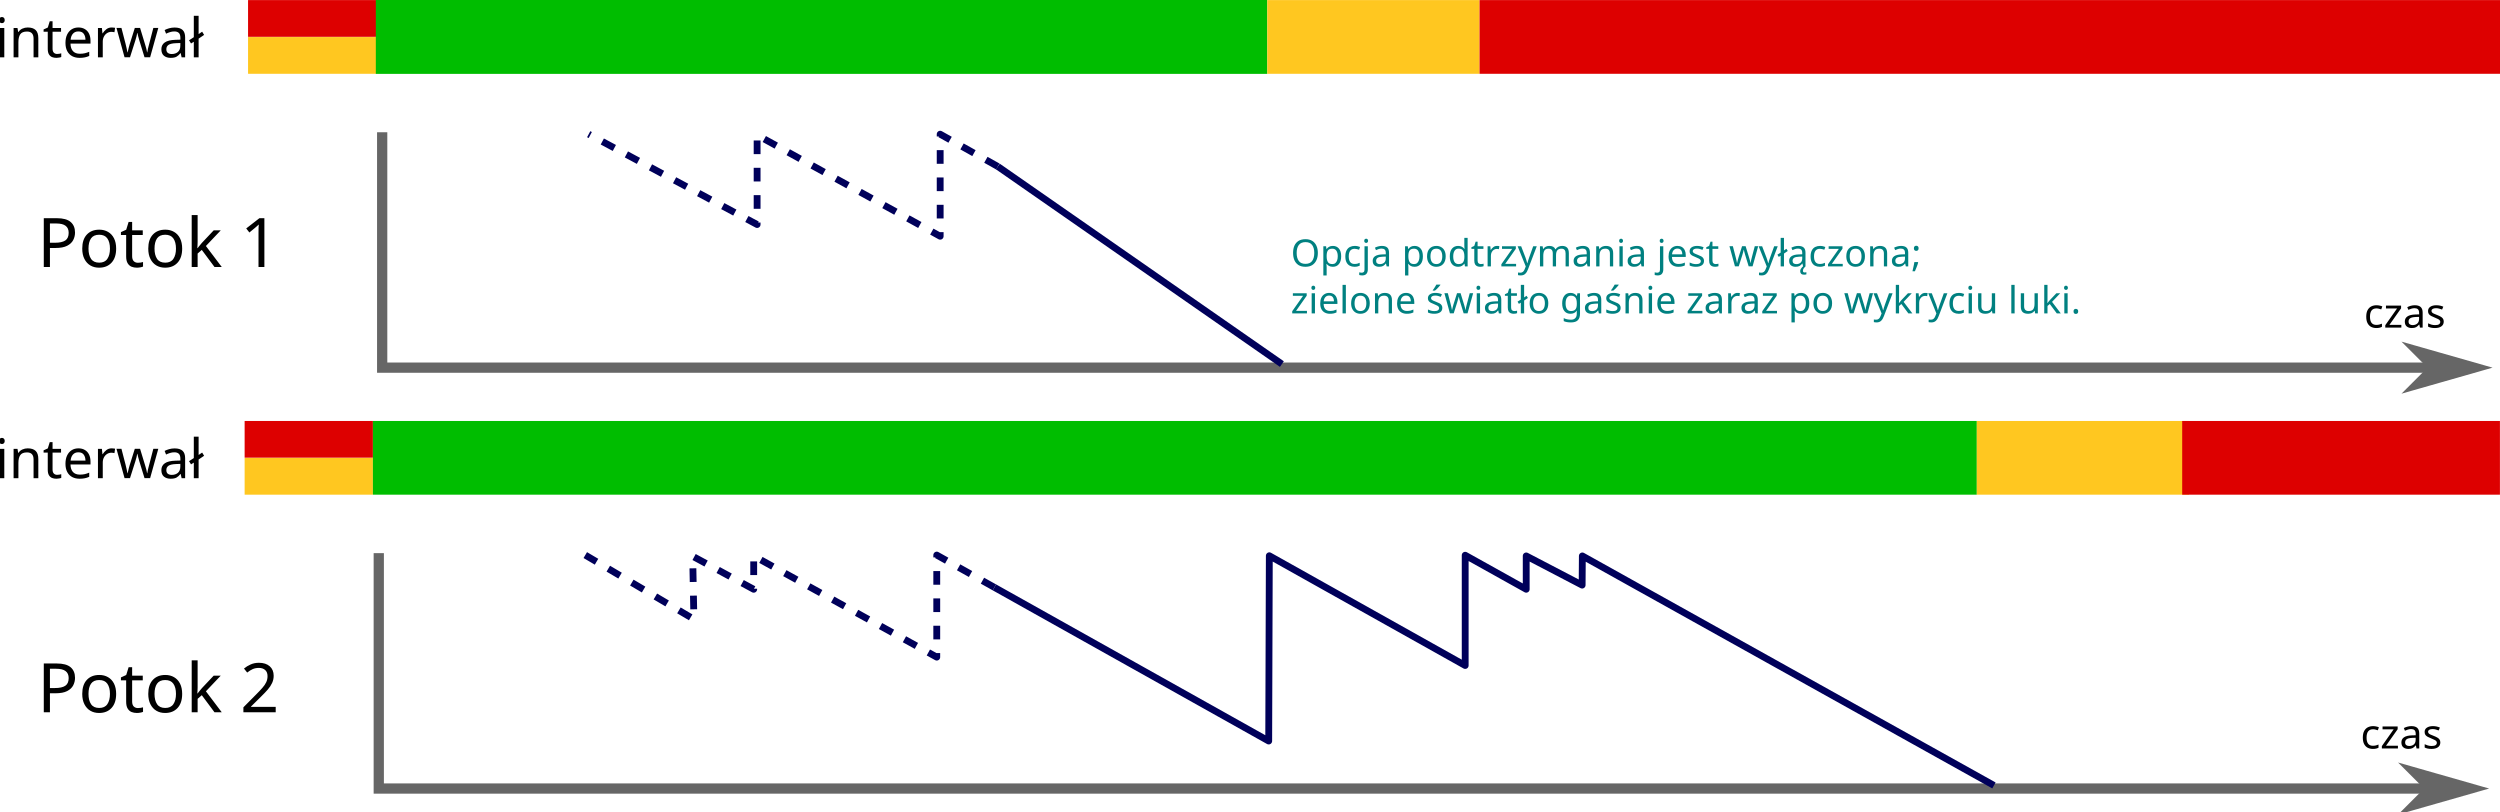
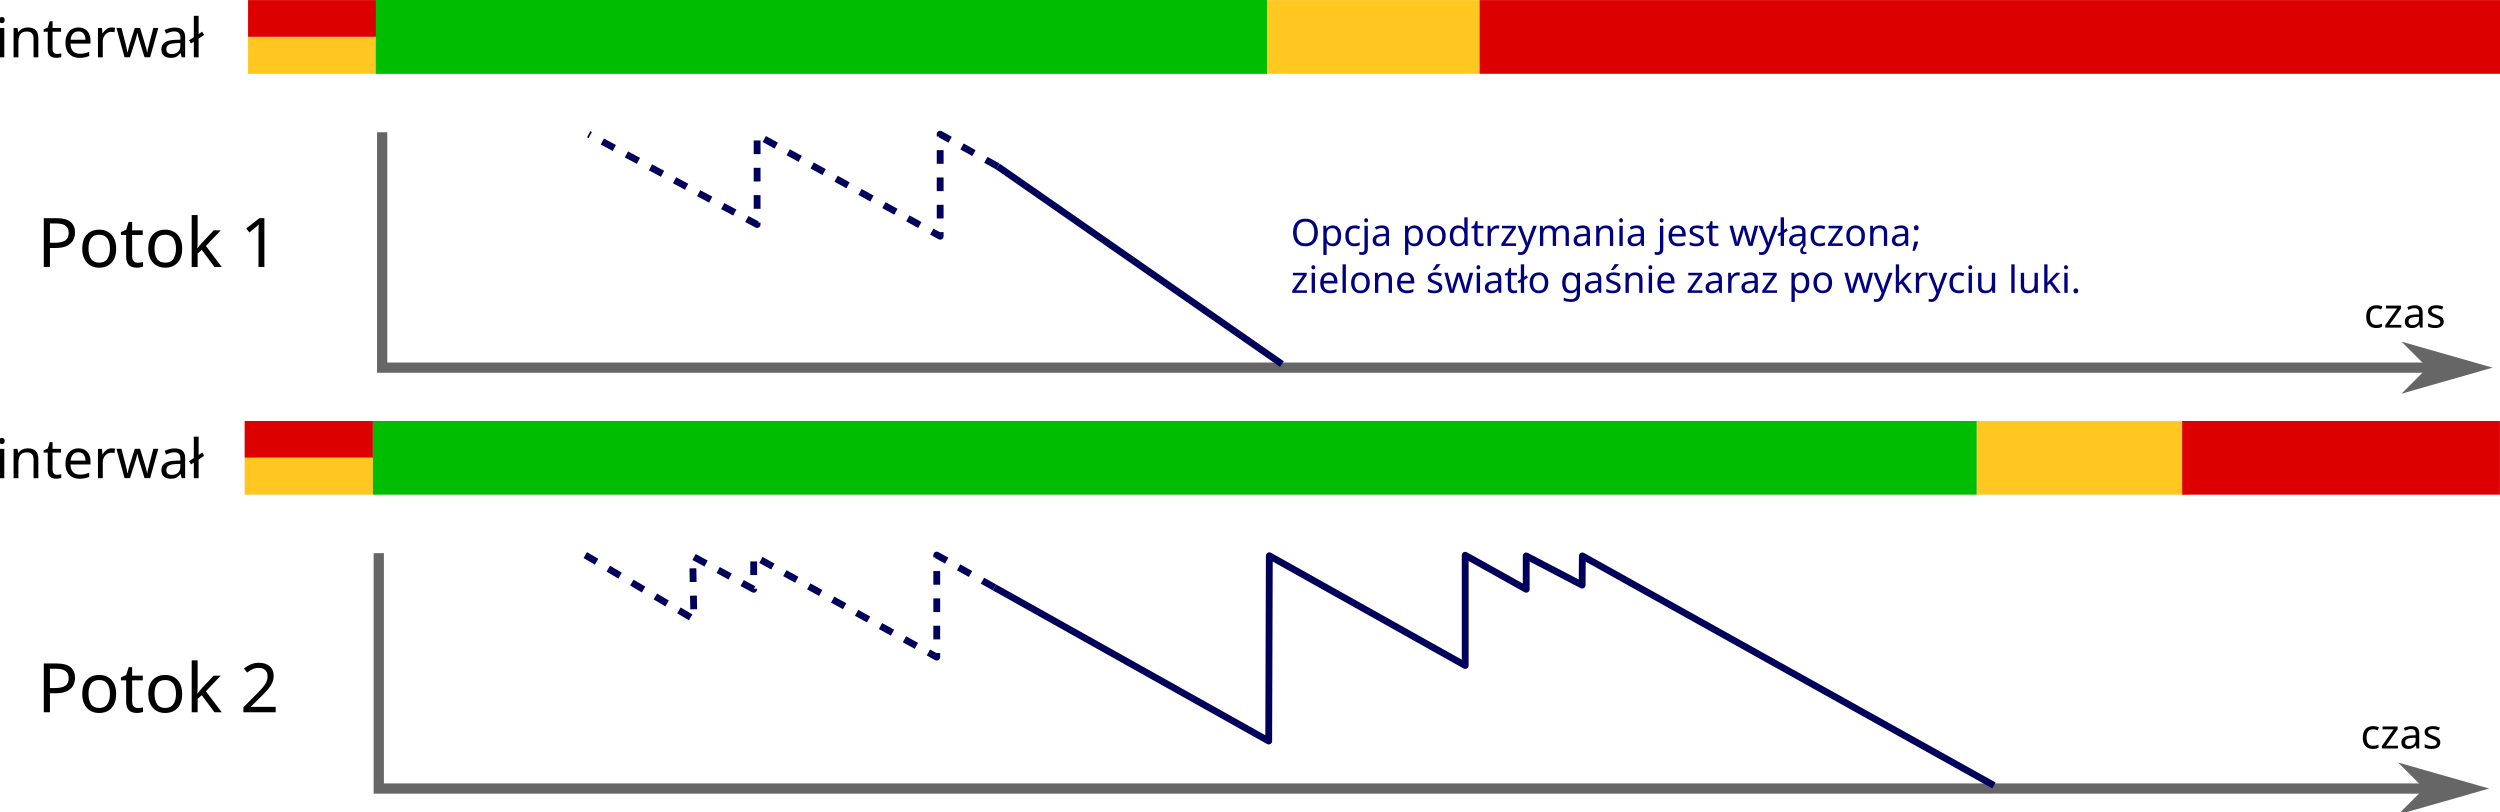
<svg xmlns="http://www.w3.org/2000/svg" width="731.611" height="237.511" id="svg2" version="1.1">
  <defs id="defs4">
    <marker orient="auto" refY="0" refX="0" id="Arrow2Send" style="overflow:visible">
      <path id="path4266" style="font-size:12px;fill-rule:evenodd;stroke-width:0.625;stroke-linejoin:round" d="M 8.719,4.034 -2.207,0.016 8.719,-4.002 c -1.745,2.372 -1.735,5.617 -6e-7,8.035 z" transform="matrix(-0.3,0,0,-0.3,0.69,0)" />
    </marker>
    <marker orient="auto" refY="0" refX="0" id="Arrow2Lend" style="overflow:visible">
      <path id="path4254" style="font-size:12px;fill-rule:evenodd;stroke-width:0.625;stroke-linejoin:round" d="M 8.719,4.034 -2.207,0.016 8.719,-4.002 c -1.745,2.372 -1.735,5.617 -6e-7,8.035 z" transform="matrix(-1.1,0,0,-1.1,-1.1,0)" />
    </marker>
    <marker orient="auto" refY="0" refX="0" id="Arrow1Lend" style="overflow:visible">
      <path id="path4236" d="M 0,0 5,-5 -12.5,0 5,5 0,0 z" style="fill-rule:evenodd;stroke:#000000;stroke-width:1pt;marker-start:none" transform="matrix(-0.8,0,0,-0.8,-10,0)" />
    </marker>
    <marker orient="auto" refY="0" refX="0" id="Tail" style="overflow:visible">
      <g id="g4269" transform="scale(-1.2,-1.2)">
        <path id="path4271" d="M -3.805,-3.959 0.544,0" style="fill:none;stroke:#000000;stroke-width:0.8;stroke-linecap:round;marker-start:none;marker-end:none" />
        <path id="path4273" d="M -1.287,-3.959 3.062,0" style="fill:none;stroke:#000000;stroke-width:0.8;stroke-linecap:round;marker-start:none;marker-end:none" />
        <path id="path4275" d="M 1.305,-3.959 5.654,0" style="fill:none;stroke:#000000;stroke-width:0.8;stroke-linecap:round;marker-start:none;marker-end:none" />
        <path id="path4277" d="M -3.805,4.178 0.544,0.22" style="fill:none;stroke:#000000;stroke-width:0.8;stroke-linecap:round;marker-start:none;marker-end:none" />
        <path id="path4279" d="M -1.287,4.178 3.062,0.22" style="fill:none;stroke:#000000;stroke-width:0.8;stroke-linecap:round;marker-start:none;marker-end:none" />
        <path id="path4281" d="M 1.305,4.178 5.654,0.22" style="fill:none;stroke:#000000;stroke-width:0.8;stroke-linecap:round;marker-start:none;marker-end:none" />
      </g>
    </marker>
    <marker orient="auto" refY="0" refX="0" id="Arrow2Mend" style="overflow:visible">
      <path id="path4260" style="font-size:12px;fill-rule:evenodd;stroke-width:0.625;stroke-linejoin:round" d="M 8.719,4.034 -2.207,0.016 8.719,-4.002 c -1.745,2.372 -1.735,5.617 -6e-7,8.035 z" transform="scale(-0.6,-0.6)" />
    </marker>
    <marker orient="auto" refY="0" refX="0" id="Arrow2Mstart" style="overflow:visible">
      <path id="path3887" style="font-size:12px;fill-rule:evenodd;stroke-width:0.625;stroke-linejoin:round" d="M 8.719,4.034 -2.207,0.016 8.719,-4.002 c -1.745,2.372 -1.735,5.617 -6e-7,8.035 z" transform="scale(0.6,0.6)" />
    </marker>
    <marker orient="auto" refY="0" refX="0" id="Arrow1Send" style="overflow:visible">
      <path id="path3878" d="M 0,0 5,-5 -12.5,0 5,5 0,0 z" style="fill-rule:evenodd;stroke:#000000;stroke-width:1pt;marker-start:none" transform="matrix(-0.2,0,0,-0.2,-1.2,0)" />
    </marker>
    <marker orient="auto" refY="0" refX="0" id="Arrow1Sstart" style="overflow:visible">
      <path id="path3875" d="M 0,0 5,-5 -12.5,0 5,5 0,0 z" style="fill-rule:evenodd;stroke:#000000;stroke-width:1pt;marker-start:none" transform="matrix(0.2,0,0,0.2,1.2,0)" />
    </marker>
    <marker orient="auto" refY="0" refX="0" id="Arrow1Mend" style="overflow:visible">
      <path id="path3787" d="M 0,0 5,-5 -12.5,0 5,5 0,0 z" style="fill-rule:evenodd;stroke:#000000;stroke-width:1pt;marker-start:none" transform="matrix(-0.4,0,0,-0.4,-4,0)" />
    </marker>
    <marker orient="auto" refY="0" refX="0" id="Arrow1Mstart" style="overflow:visible">
      <path id="path3784" d="M 0,0 5,-5 -12.5,0 5,5 0,0 z" style="fill-rule:evenodd;stroke:#000000;stroke-width:1pt;marker-start:none" transform="matrix(0.4,0,0,0.4,4,0)" />
    </marker>
    <marker orient="auto" refY="0" refX="0" id="Arrow1Lstart" style="overflow:visible">
      <path id="path3778" d="M 0,0 5,-5 -12.5,0 5,5 0,0 z" style="fill-rule:evenodd;stroke:#000000;stroke-width:1pt;marker-start:none" transform="matrix(0.8,0,0,0.8,10,0)" />
    </marker>
    <marker orient="auto" refY="0" refX="0" id="Arrow2Mstart-4" style="overflow:visible">
      <path id="path3887-2" style="font-size:12px;fill-rule:evenodd;stroke-width:0.625;stroke-linejoin:round" d="M 8.719,4.034 -2.207,0.016 8.719,-4.002 c -1.745,2.372 -1.735,5.617 -6e-7,8.035 z" transform="scale(0.6,0.6)" />
    </marker>
    <marker orient="auto" refY="0" refX="0" id="Arrow2Mend-4" style="overflow:visible">
      <path id="path4260-0" style="font-size:12px;fill-rule:evenodd;stroke-width:0.625;stroke-linejoin:round" d="M 8.719,4.034 -2.207,0.016 8.719,-4.002 c -1.745,2.372 -1.735,5.617 -6e-7,8.035 z" transform="scale(-0.6,-0.6)" />
    </marker>
    <marker orient="auto" refY="0" refX="0" id="Arrow2Lend-9" style="overflow:visible">
      <path id="path4254-0" style="font-size:12px;fill-rule:evenodd;stroke-width:0.625;stroke-linejoin:round" d="M 8.719,4.034 -2.207,0.016 8.719,-4.002 c -1.745,2.372 -1.735,5.617 -6e-7,8.035 z" transform="matrix(-1.1,0,0,-1.1,-1.1,0)" />
    </marker>
    <marker orient="auto" refY="0" refX="0" id="Arrow2Lend-91" style="overflow:visible">
      <path id="path4254-3" style="font-size:12px;fill-rule:evenodd;stroke-width:0.625;stroke-linejoin:round" d="M 8.719,4.034 -2.207,0.016 8.719,-4.002 c -1.745,2.372 -1.735,5.617 -6e-7,8.035 z" transform="matrix(-1.1,0,0,-1.1,-1.1,0)" />
    </marker>
    <marker orient="auto" refY="0" refX="0" id="Arrow2Lend-7" style="overflow:visible">
      <path id="path4254-5" style="font-size:12px;fill-rule:evenodd;stroke-width:0.625;stroke-linejoin:round" d="M 8.719,4.034 -2.207,0.016 8.719,-4.002 c -1.745,2.372 -1.735,5.617 -6e-7,8.035 z" transform="matrix(-1.1,0,0,-1.1,-1.1,0)" />
    </marker>
    <marker orient="auto" refY="0" refX="0" id="Arrow2Lend-8" style="overflow:visible">
      <path id="path4254-8" style="font-size:12px;fill-rule:evenodd;stroke-width:0.625;stroke-linejoin:round" d="M 8.719,4.034 -2.207,0.016 8.719,-4.002 c -1.745,2.372 -1.735,5.617 -6e-7,8.035 z" transform="matrix(-1.1,0,0,-1.1,-1.1,0)" />
    </marker>
    <marker orient="auto" refY="0" refX="0" id="Arrow2Lend-1" style="overflow:visible">
      <path id="path4254-6" style="font-size:12px;fill-rule:evenodd;stroke-width:0.625;stroke-linejoin:round" d="M 8.719,4.034 -2.207,0.016 8.719,-4.002 c -1.745,2.372 -1.735,5.617 -6e-7,8.035 z" transform="matrix(-1.1,0,0,-1.1,-1.1,0)" />
    </marker>
    <marker orient="auto" refY="0" refX="0" id="Arrow2Lend-3" style="overflow:visible">
      <path id="path4254-53" style="font-size:12px;fill-rule:evenodd;stroke-width:0.625;stroke-linejoin:round" d="M 8.719,4.034 -2.207,0.016 8.719,-4.002 c -1.745,2.372 -1.735,5.617 -6e-7,8.035 z" transform="matrix(-1.1,0,0,-1.1,-1.1,0)" />
    </marker>
    <marker orient="auto" refY="0" refX="0" id="Arrow2Lend-30" style="overflow:visible">
      <path id="path4254-64" style="font-size:12px;fill-rule:evenodd;stroke-width:0.625;stroke-linejoin:round" d="M 8.719,4.034 -2.207,0.016 8.719,-4.002 c -1.745,2.372 -1.735,5.617 -6e-7,8.035 z" transform="matrix(-1.1,0,0,-1.1,-1.1,0)" />
    </marker>
    <marker orient="auto" refY="0" refX="0" id="Arrow2Mstart-0" style="overflow:visible">
      <path id="path3887-3" style="font-size:12px;fill-rule:evenodd;stroke-width:0.625;stroke-linejoin:round" d="M 8.719,4.034 -2.207,0.016 8.719,-4.002 c -1.745,2.372 -1.735,5.617 -6e-7,8.035 z" transform="scale(0.6,0.6)" />
    </marker>
    <marker orient="auto" refY="0" refX="0" id="Arrow2Mend-41" style="overflow:visible">
      <path id="path4260-2" style="font-size:12px;fill-rule:evenodd;stroke-width:0.625;stroke-linejoin:round" d="M 8.719,4.034 -2.207,0.016 8.719,-4.002 c -1.745,2.372 -1.735,5.617 -6e-7,8.035 z" transform="scale(-0.6,-0.6)" />
    </marker>
    <marker orient="auto" refY="0" refX="0" id="Arrow1Mend3" style="overflow:visible">
      <path id="path3791" d="M 0,0 5,-5 -12.5,0 5,5 0,0 z" style="fill:#000000;fill-rule:evenodd;stroke:#000000;stroke-width:1pt;marker-start:none" transform="matrix(-0.4,0,0,-0.4,-4,0)" />
    </marker>
    <marker orient="auto" refY="0" refX="0" id="Arrow1Mend3z" style="overflow:visible">
      <path id="path5059" d="M 0,0 5,-5 -12.5,0 5,5 0,0 z" style="fill:#666666;fill-rule:evenodd;stroke:#666666;stroke-width:1pt;marker-start:none" transform="matrix(-0.4,0,0,-0.4,-4,0)" />
    </marker>
    <marker orient="auto" refY="0" refX="0" id="Arrow1Mend3z-0" style="overflow:visible">
      <path id="path5059-4" d="M 0,0 5,-5 -12.5,0 5,5 0,0 z" style="fill:#666666;fill-rule:evenodd;stroke:#666666;stroke-width:1pt;marker-start:none" transform="matrix(-0.4,0,0,-0.4,-4,0)" />
    </marker>
    <marker orient="auto" refY="0" refX="0" id="Arrow1Mend3z-5" style="overflow:visible">
      <path id="path5059-8" d="M 0,0 5,-5 -12.5,0 5,5 0,0 z" style="fill:#666666;fill-rule:evenodd;stroke:#666666;stroke-width:1pt;marker-start:none" transform="matrix(-0.4,0,0,-0.4,-4,0)" />
    </marker>
    <marker orient="auto" refY="0" refX="0" id="Arrow1Mend3z-3" style="overflow:visible">
      <path id="path5059-46" d="M 0,0 5,-5 -12.5,0 5,5 0,0 z" style="fill:#666666;fill-rule:evenodd;stroke:#666666;stroke-width:1pt;marker-start:none" transform="matrix(-0.4,0,0,-0.4,-4,0)" />
    </marker>
  </defs>
  <g id="layer1" transform="translate(111.1623,-224.9104)">
    <path style="fill:none;stroke:#666666;stroke-width:3;stroke-linecap:butt;stroke-linejoin:miter;stroke-miterlimit:4;stroke-opacity:1;stroke-dasharray:none;marker-start:none;marker-end:url(#Arrow1Mend3z)" d="m 0.682,263.613 0,68.888 611.681,0" id="path3003" />
    <g id="g3802">
      <rect y="224.934" x="-38.571" height="10.752" width="37.536" id="rect3002" style="fill:#dd0000;fill-opacity:1;fill-rule:evenodd;stroke:none" />
      <rect y="235.754" x="-38.571" height="10.752" width="37.536" id="rect3002-3" style="fill:#ffc720;fill-opacity:1;fill-rule:evenodd;stroke:none" />
    </g>
    <g id="g5605" />
    <path style="fill:none;stroke:#00005a;stroke-width:2;stroke-linecap:butt;stroke-linejoin:round;stroke-miterlimit:4;stroke-opacity:1;stroke-dasharray:none" d="m 263.974,331.454 -83.135,-57.826" id="path5928" />
    <path style="fill:none;stroke:#00005a;stroke-width:2;stroke-linecap:butt;stroke-linejoin:round;stroke-miterlimit:4;stroke-opacity:1;stroke-dasharray:4,4;stroke-dashoffset:0" id="path5686" d="m 180.839,273.628 -16.865,-9.447 0,29.864 -53.571,-29.614 0,26.186 -49.286,-26.436" />
    <text xml:space="preserve" style="font-size:12px;font-style:normal;font-weight:normal;line-height:125%;letter-spacing:0px;word-spacing:0px;fill:#000000;fill-opacity:1;stroke:none;font-family:Sans" x="580.648" y="320.784" id="text4707-7-5">
      <tspan id="tspan4709-5-4" x="580.648" y="320.784">czas</tspan>
    </text>
    <rect style="fill:#00bd00;fill-opacity:1;fill-rule:evenodd;stroke:none" id="rect3808" width="260.877" height="21.619" x="-1.179" y="224.91" />
    <rect style="fill:#ffc720;fill-opacity:1;fill-rule:evenodd;stroke:none" id="rect3002-3-0" width="62.124" height="21.572" x="259.699" y="224.934" />
    <rect style="fill:#dd0000;fill-opacity:1;fill-rule:evenodd;stroke:none" id="rect3002-7" width="298.626" height="21.572" x="321.823" y="224.934" />
    <text xml:space="preserve" style="font-size:10px;font-style:normal;font-weight:normal;line-height:125%;letter-spacing:0px;word-spacing:0px;fill:#000000;fill-opacity:1;stroke:none;font-family:Sans" x="-112.67" y="241.685" id="text7758">
      <tspan id="tspan7760" x="-112.67" y="241.685" style="font-size:16px">interwał</tspan>
    </text>
    <path style="fill:none;stroke:#666666;stroke-width:3;stroke-linecap:butt;stroke-linejoin:miter;stroke-miterlimit:4;stroke-opacity:1;stroke-dasharray:none;marker-start:none;marker-end:url(#Arrow1Mend3z)" d="m -0.318,386.784 0,68.888 611.681,0" id="path3003-6" />
    <g transform="translate(-1.000608,123.1707)" id="g3802-3">
      <rect y="224.934" x="-38.571" height="10.752" width="37.536" id="rect3002-34" style="fill:#dd0000;fill-opacity:1;fill-rule:evenodd;stroke:none" />
      <rect y="235.754" x="-38.571" height="10.752" width="37.536" id="rect3002-3-4" style="fill:#ffc720;fill-opacity:1;fill-rule:evenodd;stroke:none" />
    </g>
    <path style="fill:none;stroke:#00005a;stroke-width:2;stroke-linecap:butt;stroke-linejoin:round;stroke-miterlimit:4;stroke-opacity:1;stroke-dasharray:none" id="path5928-9" d="m 472.351,454.763 -120.448,-67.161 -0.063,8.539 -16.365,-8.539 0,9.75 -17.857,-9.957 -3e-5,32.268 -57.321,-32.114 -0.179,54.219 -80.278,-44.969" />
    <path style="fill:none;stroke:#00005a;stroke-width:2;stroke-linecap:butt;stroke-linejoin:round;stroke-miterlimit:4;stroke-opacity:1;stroke-dasharray:4,4;stroke-dashoffset:0" id="path5686-7" d="m 179.839,396.799 -16.865,-9.447 0,29.864 -53.571,-29.614 0,9.758 -17.857,-9.667 0.357,18.433 -31.786,-18.774" />
    <text xml:space="preserve" style="font-size:12px;font-style:normal;font-weight:normal;line-height:125%;letter-spacing:0px;word-spacing:0px;fill:#000000;fill-opacity:1;stroke:none;font-family:Sans" x="579.648" y="443.955" id="text4707-7-5-2">
      <tspan id="tspan4709-5-4-5" x="579.648" y="443.955">czas</tspan>
    </text>
    <rect style="fill:#00bd00;fill-opacity:1;fill-rule:evenodd;stroke:none" id="rect3808-8" width="469.377" height="21.572" x="-2.036" y="348.104" />
    <rect style="fill:#ffc720;fill-opacity:1;fill-rule:evenodd;stroke:none" id="rect3002-3-0-9" width="62.124" height="21.572" x="467.341" y="348.104" />
    <rect style="fill:#dd0000;fill-opacity:1;fill-rule:evenodd;stroke:none" id="rect3002-7-0" width="92.983" height="21.572" x="527.445" y="348.104" />
    <text xml:space="preserve" style="font-size:10px;font-style:normal;font-weight:normal;line-height:125%;letter-spacing:0px;word-spacing:0px;fill:#000000;fill-opacity:1;stroke:none;font-family:Sans" x="-112.67" y="364.855" id="text7758-2">
      <tspan id="tspan7760-4" x="-112.67" y="364.855" style="font-size:16px">interwał</tspan>
    </text>
    <text xml:space="preserve" style="font-size:48px;font-style:normal;font-weight:normal;line-height:125%;letter-spacing:0px;word-spacing:0px;fill:#000000;fill-opacity:1;stroke:none;font-family:Sans" x="-100.287" y="303.045" id="text3887">
      <tspan id="tspan3889" x="-100.287" y="303.045" style="font-size:20px">Potok 1</tspan>
    </text>
    <text xml:space="preserve" style="font-size:48px;font-style:normal;font-weight:normal;line-height:125%;letter-spacing:0px;word-spacing:0px;fill:#000000;fill-opacity:1;stroke:none;font-family:Sans" x="-100.287" y="433.358" id="text3887-3">
      <tspan id="tspan3889-8" x="-100.287" y="433.358" style="font-size:20px">Potok 2</tspan>
    </text>
-     <text xml:space="preserve" style="font-size:11px;font-style:normal;font-weight:normal;line-height:125%;letter-spacing:0px;word-spacing:0px;fill:#008080;fill-opacity:1;stroke:none;font-family:Sans;-inkscape-font-specification:Sans" x="266.578" y="302.876" id="text5934">
-       <tspan x="266.578" y="302.876" id="tspan3985">Opcja podtrzymania jest wyłączona;</tspan>
-       <tspan x="266.578" y="316.626" id="tspan4028">zielone światło gaśnie zaraz po wykryciu luki.</tspan>
+     <text xml:space="preserve" style="font-size:11px;font-style:normal;font-weight:normal;line-height:125%;letter-spacing:0px;word-spacing:0px;fill:#000080;fill-opacity:1;stroke:none;font-family:Sans;-inkscape-font-specification:Sans" x="266.578" y="296.876" id="text5934">
+       <tspan x="266.578" y="296.876" id="tspan3985">Opcja podtrzymania jest wyłączona;</tspan>
+       <tspan x="266.578" y="310.626" id="tspan4028">zielone światło gaśnie zaraz po wykryciu luki.</tspan>
    </text>
  </g>
</svg>
